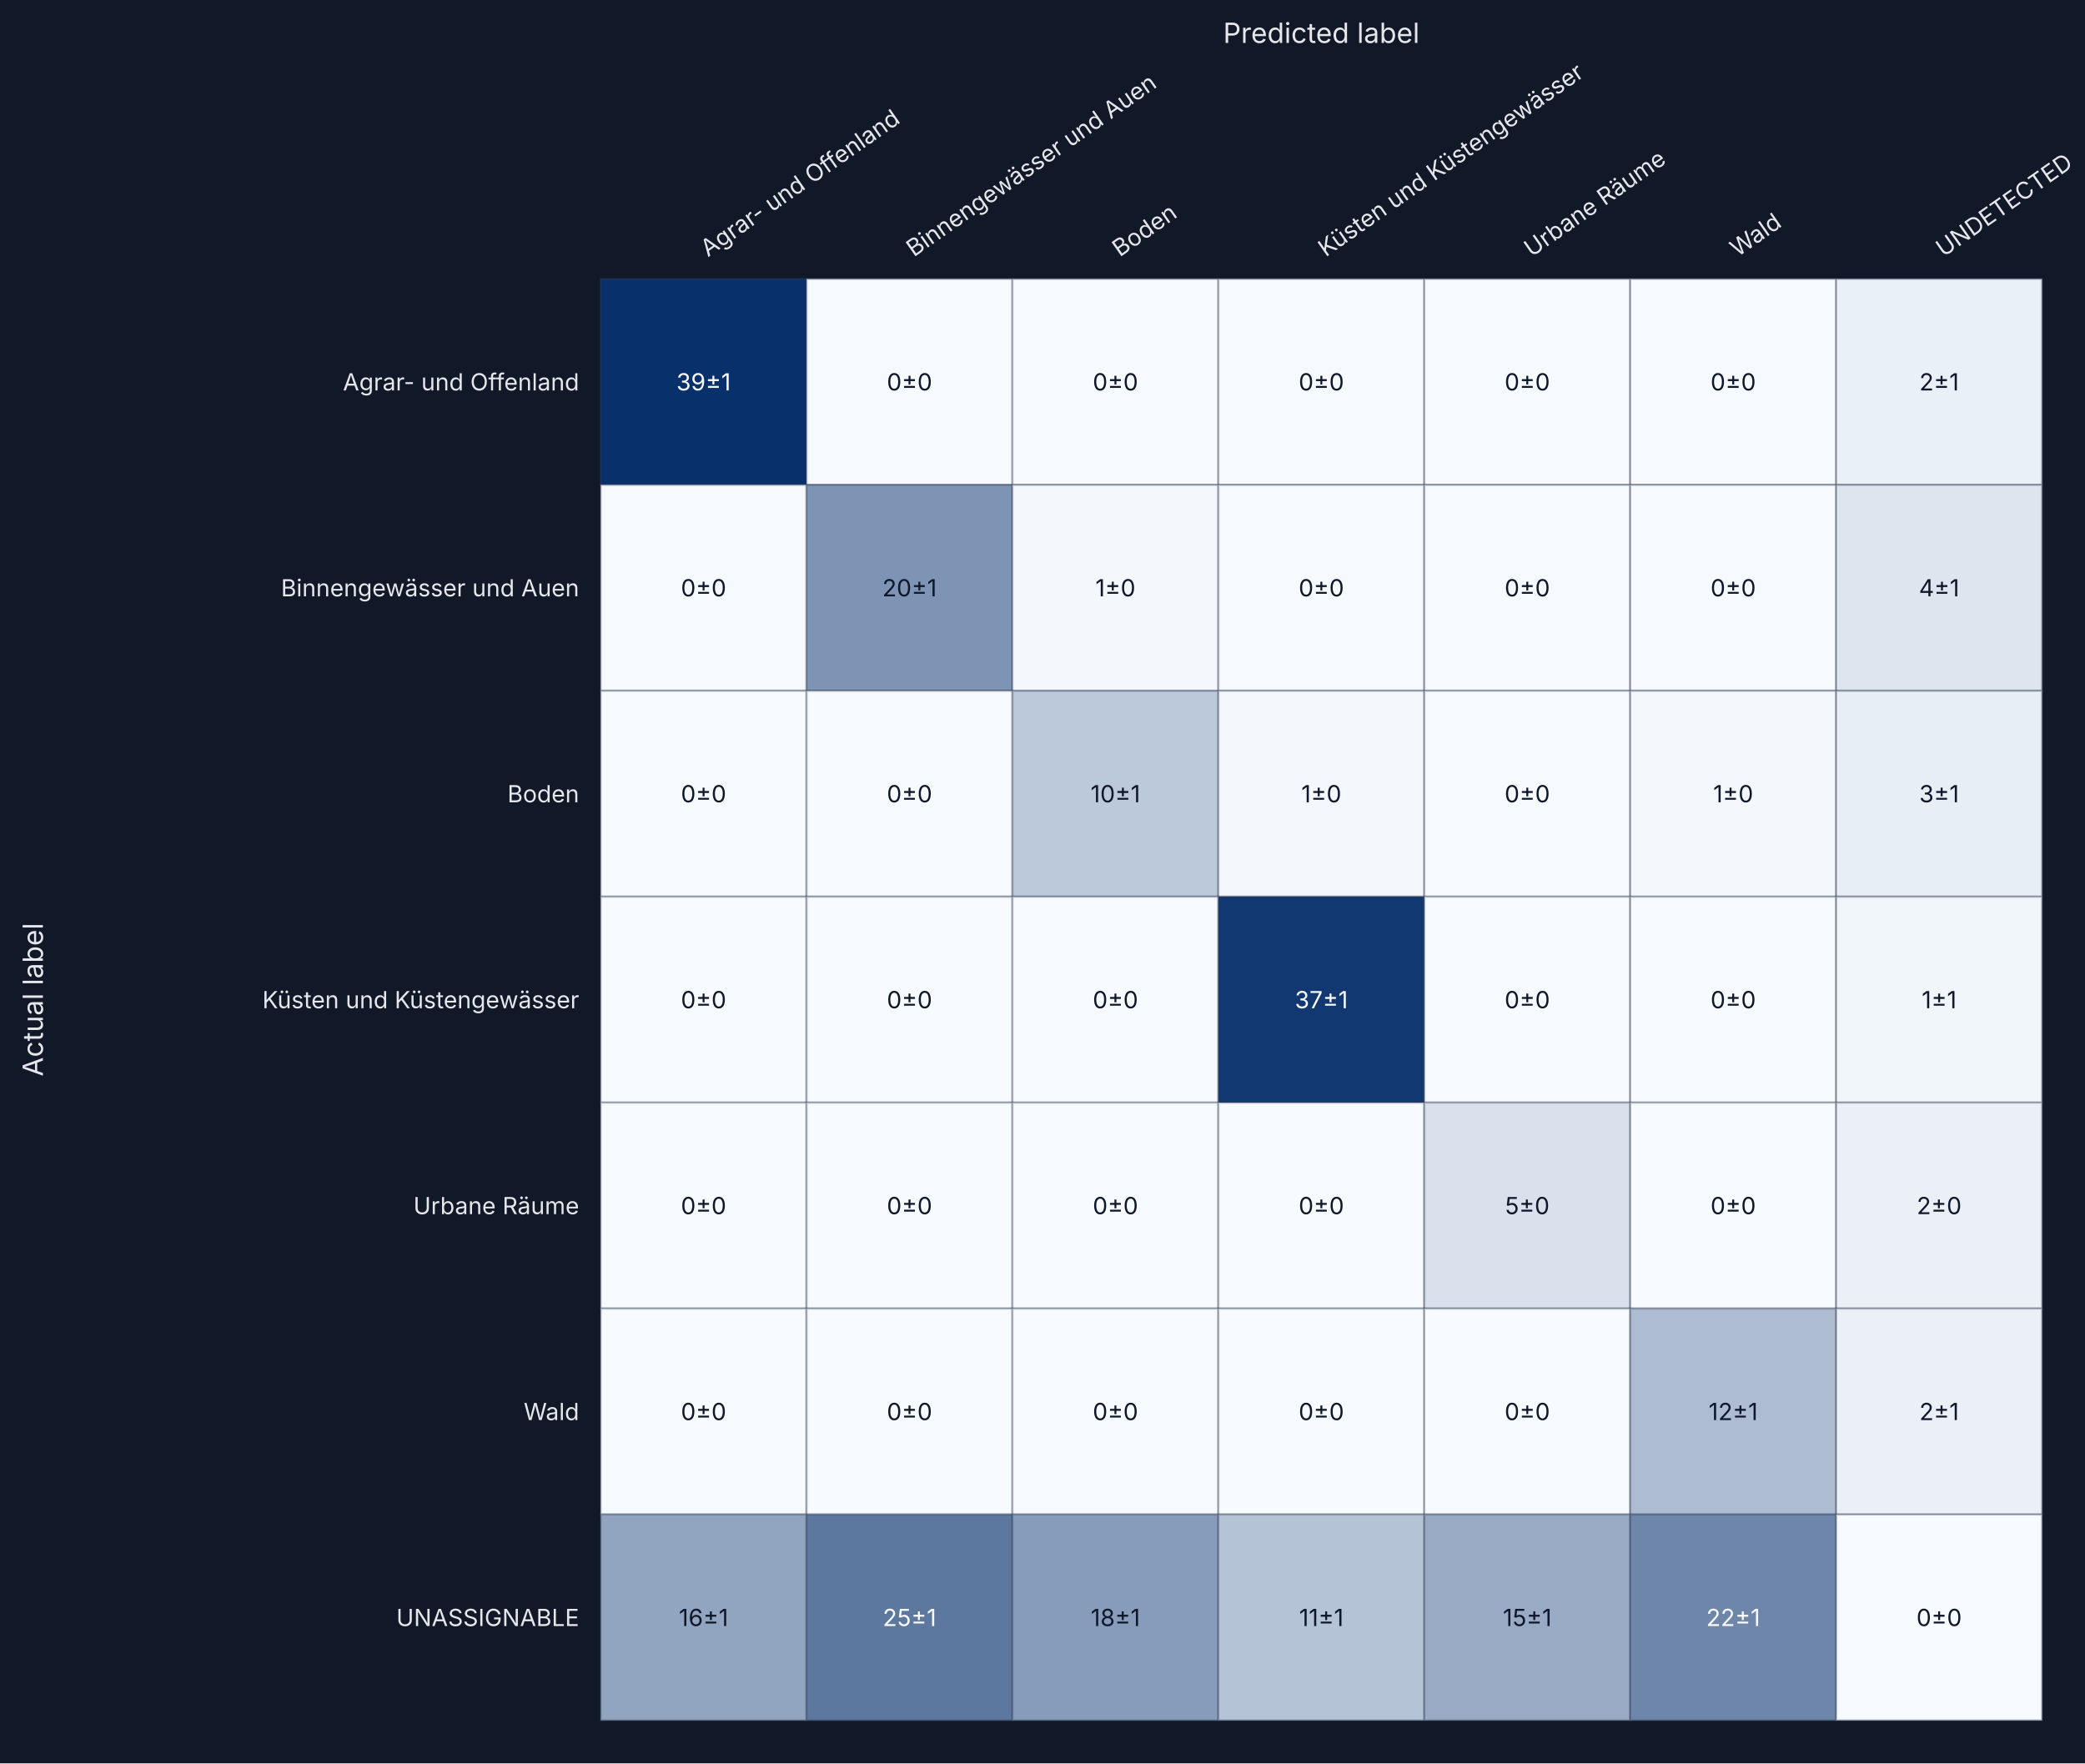
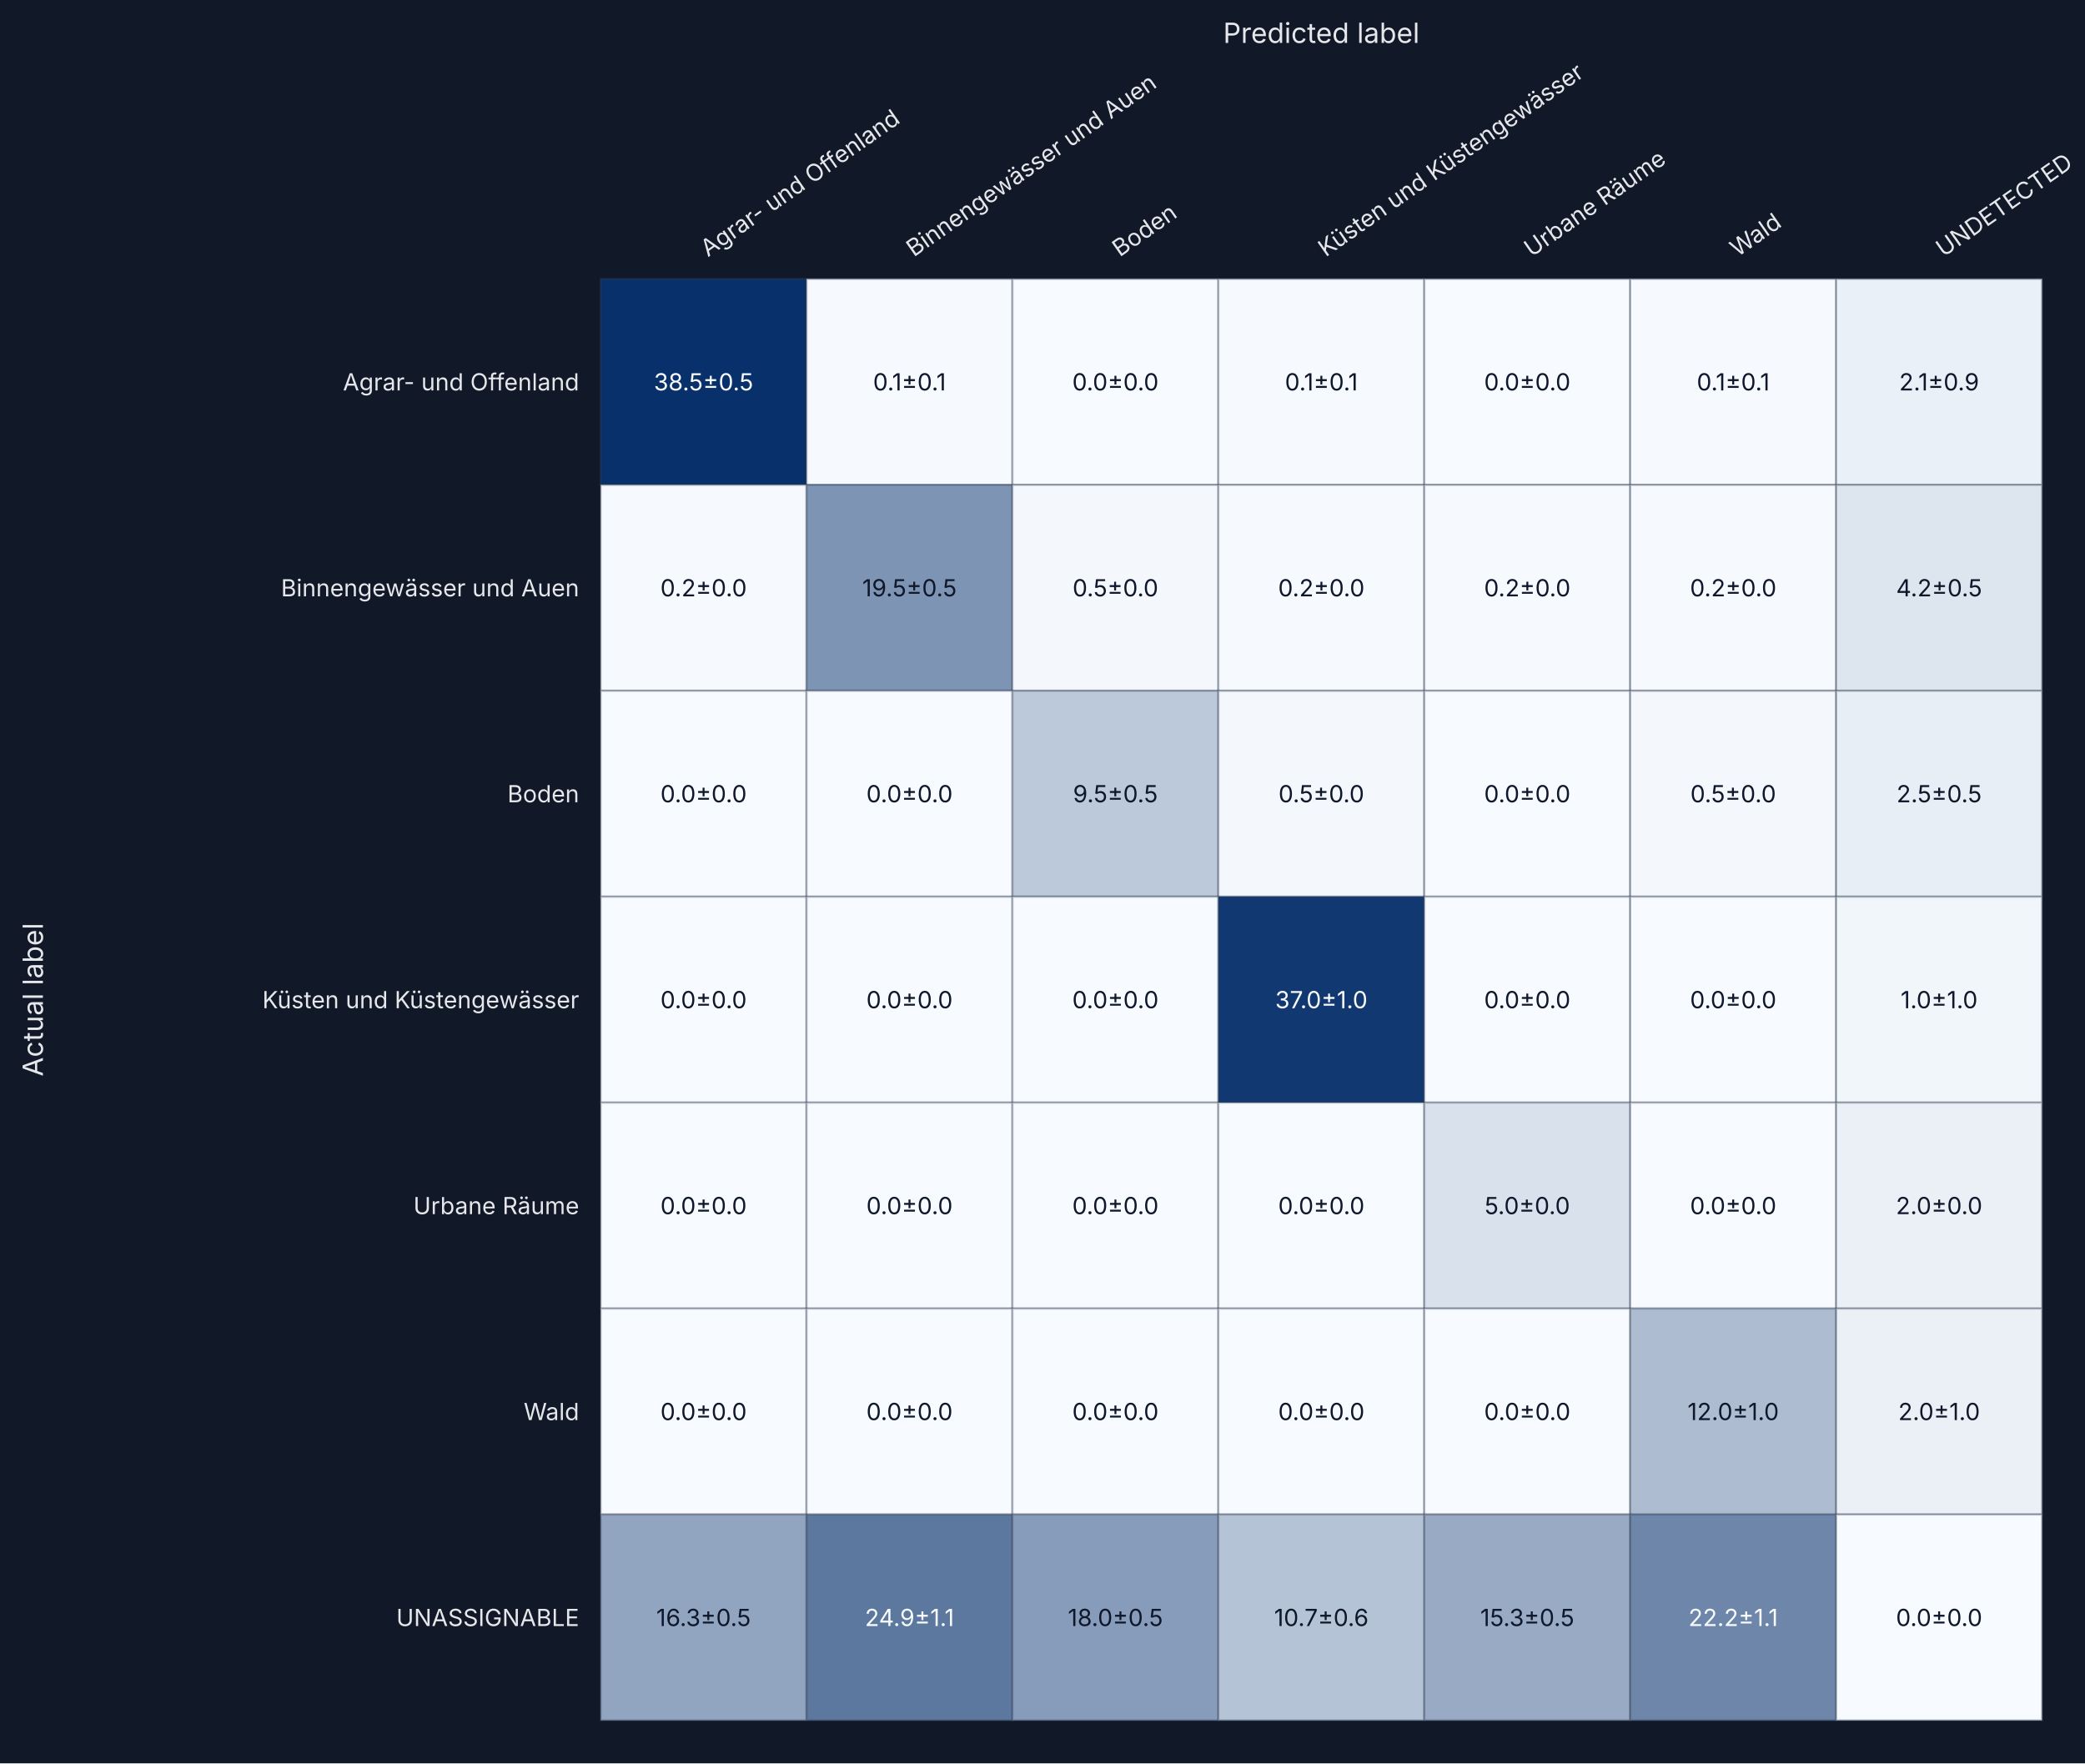
<svg xmlns="http://www.w3.org/2000/svg" width="972" height="822" viewBox="0 0 972 822" style="color: rgb(229, 231, 235); font-family: Inter, Arial, sans-serif; background-color: rgba(0, 0, 0, 0);">
  <rect x="0" y="0" width="972" height="822" fill="rgb(17, 24, 39)" />
  <text x="616" y="20" text-anchor="middle" fill="currentColor" font-size="13">Predicted label</text>
  <text x="20" y="466" transform="rotate(-90 20 466)" text-anchor="middle" fill="currentColor" font-size="13">Actual label</text>
  <text x="270" y="182" text-anchor="end" fill="currentColor" font-size="11">Agrar- und Offenland</text>
  <text x="270" y="278" text-anchor="end" fill="currentColor" font-size="11">Binnengewässer und Auen</text>
  <text x="270" y="374" text-anchor="end" fill="currentColor" font-size="11">Boden</text>
  <text x="270" y="470" text-anchor="end" fill="currentColor" font-size="11">Küsten und Küstengewässer</text>
  <text x="270" y="566" text-anchor="end" fill="currentColor" font-size="11">Urbane Räume</text>
  <text x="270" y="662" text-anchor="end" fill="currentColor" font-size="11">Wald</text>
  <text x="270" y="758" text-anchor="end" fill="currentColor" font-size="11">UNASSIGNABLE</text>
  <rect x="280" y="130" width="96" height="96" fill="rgb(8, 48, 107)" stroke="#33415555" stroke-width="1" style="cursor: crosshair;" />
-   <text x="328" y="182" text-anchor="middle" fill="#f8fafc" font-size="11">39±1</text>
+   <text x="328" y="182" text-anchor="middle" fill="#f8fafc" font-size="11">38.5±0.5</text>
  <rect x="376" y="130" width="96" height="96" fill="rgb(246, 250, 255)" stroke="#33415555" stroke-width="1" style="cursor: crosshair;" />
-   <text x="424" y="182" text-anchor="middle" fill="#0f172a" font-size="11">0±0</text>
+   <text x="424" y="182" text-anchor="middle" fill="#0f172a" font-size="11">0.1±0.1</text>
  <rect x="472" y="130" width="96" height="96" fill="rgb(247, 251, 255)" stroke="#33415555" stroke-width="1" style="cursor: crosshair;" />
-   <text x="520" y="182" text-anchor="middle" fill="#0f172a" font-size="11">0±0</text>
+   <text x="520" y="182" text-anchor="middle" fill="#0f172a" font-size="11">0.0±0.0</text>
  <rect x="568" y="130" width="96" height="96" fill="rgb(246, 250, 255)" stroke="#33415555" stroke-width="1" style="cursor: crosshair;" />
-   <text x="616" y="182" text-anchor="middle" fill="#0f172a" font-size="11">0±0</text>
+   <text x="616" y="182" text-anchor="middle" fill="#0f172a" font-size="11">0.1±0.1</text>
  <rect x="664" y="130" width="96" height="96" fill="rgb(247, 251, 255)" stroke="#33415555" stroke-width="1" style="cursor: crosshair;" />
-   <text x="712" y="182" text-anchor="middle" fill="#0f172a" font-size="11">0±0</text>
+   <text x="712" y="182" text-anchor="middle" fill="#0f172a" font-size="11">0.0±0.0</text>
  <rect x="760" y="130" width="96" height="96" fill="rgb(246, 250, 255)" stroke="#33415555" stroke-width="1" style="cursor: crosshair;" />
-   <text x="808" y="182" text-anchor="middle" fill="#0f172a" font-size="11">0±0</text>
+   <text x="808" y="182" text-anchor="middle" fill="#0f172a" font-size="11">0.1±0.1</text>
  <rect x="856" y="130" width="96" height="96" fill="rgb(234, 240, 247)" stroke="#33415555" stroke-width="1" style="cursor: crosshair;" />
-   <text x="904" y="182" text-anchor="middle" fill="#0f172a" font-size="11">2±1</text>
+   <text x="904" y="182" text-anchor="middle" fill="#0f172a" font-size="11">2.1±0.9</text>
  <rect x="280" y="226" width="96" height="96" fill="rgb(246, 250, 254)" stroke="#33415555" stroke-width="1" style="cursor: crosshair;" />
-   <text x="328" y="278" text-anchor="middle" fill="#0f172a" font-size="11">0±0</text>
+   <text x="328" y="278" text-anchor="middle" fill="#0f172a" font-size="11">0.2±0.0</text>
  <rect x="376" y="226" width="96" height="96" fill="rgb(126, 148, 180)" stroke="#33415555" stroke-width="1" style="cursor: crosshair;" />
-   <text x="424" y="278" text-anchor="middle" fill="#0f172a" font-size="11">20±1</text>
+   <text x="424" y="278" text-anchor="middle" fill="#0f172a" font-size="11">19.5±0.5</text>
  <rect x="472" y="226" width="96" height="96" fill="rgb(244, 248, 253)" stroke="#33415555" stroke-width="1" style="cursor: crosshair;" />
-   <text x="520" y="278" text-anchor="middle" fill="#0f172a" font-size="11">1±0</text>
+   <text x="520" y="278" text-anchor="middle" fill="#0f172a" font-size="11">0.5±0.0</text>
  <rect x="568" y="226" width="96" height="96" fill="rgb(246, 250, 254)" stroke="#33415555" stroke-width="1" style="cursor: crosshair;" />
-   <text x="616" y="278" text-anchor="middle" fill="#0f172a" font-size="11">0±0</text>
+   <text x="616" y="278" text-anchor="middle" fill="#0f172a" font-size="11">0.2±0.0</text>
  <rect x="664" y="226" width="96" height="96" fill="rgb(246, 250, 254)" stroke="#33415555" stroke-width="1" style="cursor: crosshair;" />
-   <text x="712" y="278" text-anchor="middle" fill="#0f172a" font-size="11">0±0</text>
+   <text x="712" y="278" text-anchor="middle" fill="#0f172a" font-size="11">0.2±0.0</text>
  <rect x="760" y="226" width="96" height="96" fill="rgb(246, 250, 254)" stroke="#33415555" stroke-width="1" style="cursor: crosshair;" />
-   <text x="808" y="278" text-anchor="middle" fill="#0f172a" font-size="11">0±0</text>
+   <text x="808" y="278" text-anchor="middle" fill="#0f172a" font-size="11">0.2±0.0</text>
  <rect x="856" y="226" width="96" height="96" fill="rgb(221, 229, 239)" stroke="#33415555" stroke-width="1" style="cursor: crosshair;" />
-   <text x="904" y="278" text-anchor="middle" fill="#0f172a" font-size="11">4±1</text>
+   <text x="904" y="278" text-anchor="middle" fill="#0f172a" font-size="11">4.2±0.5</text>
  <rect x="280" y="322" width="96" height="96" fill="rgb(247, 251, 255)" stroke="#33415555" stroke-width="1" style="cursor: crosshair;" />
-   <text x="328" y="374" text-anchor="middle" fill="#0f172a" font-size="11">0±0</text>
+   <text x="328" y="374" text-anchor="middle" fill="#0f172a" font-size="11">0.0±0.0</text>
  <rect x="376" y="322" width="96" height="96" fill="rgb(247, 251, 255)" stroke="#33415555" stroke-width="1" style="cursor: crosshair;" />
-   <text x="424" y="374" text-anchor="middle" fill="#0f172a" font-size="11">0±0</text>
+   <text x="424" y="374" text-anchor="middle" fill="#0f172a" font-size="11">0.0±0.0</text>
  <rect x="472" y="322" width="96" height="96" fill="rgb(188, 201, 218)" stroke="#33415555" stroke-width="1" style="cursor: crosshair;" />
-   <text x="520" y="374" text-anchor="middle" fill="#0f172a" font-size="11">10±1</text>
+   <text x="520" y="374" text-anchor="middle" fill="#0f172a" font-size="11">9.5±0.5</text>
  <rect x="568" y="322" width="96" height="96" fill="rgb(244, 248, 253)" stroke="#33415555" stroke-width="1" style="cursor: crosshair;" />
-   <text x="616" y="374" text-anchor="middle" fill="#0f172a" font-size="11">1±0</text>
+   <text x="616" y="374" text-anchor="middle" fill="#0f172a" font-size="11">0.5±0.0</text>
  <rect x="664" y="322" width="96" height="96" fill="rgb(247, 251, 255)" stroke="#33415555" stroke-width="1" style="cursor: crosshair;" />
-   <text x="712" y="374" text-anchor="middle" fill="#0f172a" font-size="11">0±0</text>
+   <text x="712" y="374" text-anchor="middle" fill="#0f172a" font-size="11">0.0±0.0</text>
  <rect x="760" y="322" width="96" height="96" fill="rgb(244, 248, 253)" stroke="#33415555" stroke-width="1" style="cursor: crosshair;" />
-   <text x="808" y="374" text-anchor="middle" fill="#0f172a" font-size="11">1±0</text>
+   <text x="808" y="374" text-anchor="middle" fill="#0f172a" font-size="11">0.5±0.0</text>
  <rect x="856" y="322" width="96" height="96" fill="rgb(231, 238, 245)" stroke="#33415555" stroke-width="1" style="cursor: crosshair;" />
-   <text x="904" y="374" text-anchor="middle" fill="#0f172a" font-size="11">3±1</text>
+   <text x="904" y="374" text-anchor="middle" fill="#0f172a" font-size="11">2.5±0.5</text>
  <rect x="280" y="418" width="96" height="96" fill="rgb(247, 251, 255)" stroke="#33415555" stroke-width="1" style="cursor: crosshair;" />
-   <text x="328" y="470" text-anchor="middle" fill="#0f172a" font-size="11">0±0</text>
+   <text x="328" y="470" text-anchor="middle" fill="#0f172a" font-size="11">0.0±0.0</text>
  <rect x="376" y="418" width="96" height="96" fill="rgb(247, 251, 255)" stroke="#33415555" stroke-width="1" style="cursor: crosshair;" />
-   <text x="424" y="470" text-anchor="middle" fill="#0f172a" font-size="11">0±0</text>
+   <text x="424" y="470" text-anchor="middle" fill="#0f172a" font-size="11">0.0±0.0</text>
  <rect x="472" y="418" width="96" height="96" fill="rgb(247, 251, 255)" stroke="#33415555" stroke-width="1" style="cursor: crosshair;" />
-   <text x="520" y="470" text-anchor="middle" fill="#0f172a" font-size="11">0±0</text>
+   <text x="520" y="470" text-anchor="middle" fill="#0f172a" font-size="11">0.0±0.0</text>
  <rect x="568" y="418" width="96" height="96" fill="rgb(17, 56, 113)" stroke="#33415555" stroke-width="1" style="cursor: crosshair;" />
-   <text x="616" y="470" text-anchor="middle" fill="#f8fafc" font-size="11">37±1</text>
+   <text x="616" y="470" text-anchor="middle" fill="#f8fafc" font-size="11">37.0±1.0</text>
  <rect x="664" y="418" width="96" height="96" fill="rgb(247, 251, 255)" stroke="#33415555" stroke-width="1" style="cursor: crosshair;" />
-   <text x="712" y="470" text-anchor="middle" fill="#0f172a" font-size="11">0±0</text>
+   <text x="712" y="470" text-anchor="middle" fill="#0f172a" font-size="11">0.0±0.0</text>
  <rect x="760" y="418" width="96" height="96" fill="rgb(247, 251, 255)" stroke="#33415555" stroke-width="1" style="cursor: crosshair;" />
-   <text x="808" y="470" text-anchor="middle" fill="#0f172a" font-size="11">0±0</text>
+   <text x="808" y="470" text-anchor="middle" fill="#0f172a" font-size="11">0.0±0.0</text>
  <rect x="856" y="418" width="96" height="96" fill="rgb(241, 246, 251)" stroke="#33415555" stroke-width="1" style="cursor: crosshair;" />
-   <text x="904" y="470" text-anchor="middle" fill="#0f172a" font-size="11">1±1</text>
+   <text x="904" y="470" text-anchor="middle" fill="#0f172a" font-size="11">1.0±1.0</text>
  <rect x="280" y="514" width="96" height="96" fill="rgb(247, 251, 255)" stroke="#33415555" stroke-width="1" style="cursor: crosshair;" />
-   <text x="328" y="566" text-anchor="middle" fill="#0f172a" font-size="11">0±0</text>
+   <text x="328" y="566" text-anchor="middle" fill="#0f172a" font-size="11">0.0±0.0</text>
  <rect x="376" y="514" width="96" height="96" fill="rgb(247, 251, 255)" stroke="#33415555" stroke-width="1" style="cursor: crosshair;" />
-   <text x="424" y="566" text-anchor="middle" fill="#0f172a" font-size="11">0±0</text>
+   <text x="424" y="566" text-anchor="middle" fill="#0f172a" font-size="11">0.0±0.0</text>
  <rect x="472" y="514" width="96" height="96" fill="rgb(247, 251, 255)" stroke="#33415555" stroke-width="1" style="cursor: crosshair;" />
-   <text x="520" y="566" text-anchor="middle" fill="#0f172a" font-size="11">0±0</text>
+   <text x="520" y="566" text-anchor="middle" fill="#0f172a" font-size="11">0.0±0.0</text>
  <rect x="568" y="514" width="96" height="96" fill="rgb(247, 251, 255)" stroke="#33415555" stroke-width="1" style="cursor: crosshair;" />
-   <text x="616" y="566" text-anchor="middle" fill="#0f172a" font-size="11">0±0</text>
+   <text x="616" y="566" text-anchor="middle" fill="#0f172a" font-size="11">0.0±0.0</text>
  <rect x="664" y="514" width="96" height="96" fill="rgb(216, 225, 236)" stroke="#33415555" stroke-width="1" style="cursor: crosshair;" />
-   <text x="712" y="566" text-anchor="middle" fill="#0f172a" font-size="11">5±0</text>
+   <text x="712" y="566" text-anchor="middle" fill="#0f172a" font-size="11">5.0±0.0</text>
  <rect x="760" y="514" width="96" height="96" fill="rgb(247, 251, 255)" stroke="#33415555" stroke-width="1" style="cursor: crosshair;" />
-   <text x="808" y="566" text-anchor="middle" fill="#0f172a" font-size="11">0±0</text>
+   <text x="808" y="566" text-anchor="middle" fill="#0f172a" font-size="11">0.0±0.0</text>
  <rect x="856" y="514" width="96" height="96" fill="rgb(235, 240, 247)" stroke="#33415555" stroke-width="1" style="cursor: crosshair;" />
-   <text x="904" y="566" text-anchor="middle" fill="#0f172a" font-size="11">2±0</text>
+   <text x="904" y="566" text-anchor="middle" fill="#0f172a" font-size="11">2.0±0.0</text>
  <rect x="280" y="610" width="96" height="96" fill="rgb(247, 251, 255)" stroke="#33415555" stroke-width="1" style="cursor: crosshair;" />
-   <text x="328" y="662" text-anchor="middle" fill="#0f172a" font-size="11">0±0</text>
+   <text x="328" y="662" text-anchor="middle" fill="#0f172a" font-size="11">0.0±0.0</text>
  <rect x="376" y="610" width="96" height="96" fill="rgb(247, 251, 255)" stroke="#33415555" stroke-width="1" style="cursor: crosshair;" />
-   <text x="424" y="662" text-anchor="middle" fill="#0f172a" font-size="11">0±0</text>
+   <text x="424" y="662" text-anchor="middle" fill="#0f172a" font-size="11">0.0±0.0</text>
  <rect x="472" y="610" width="96" height="96" fill="rgb(247, 251, 255)" stroke="#33415555" stroke-width="1" style="cursor: crosshair;" />
-   <text x="520" y="662" text-anchor="middle" fill="#0f172a" font-size="11">0±0</text>
+   <text x="520" y="662" text-anchor="middle" fill="#0f172a" font-size="11">0.0±0.0</text>
  <rect x="568" y="610" width="96" height="96" fill="rgb(247, 251, 255)" stroke="#33415555" stroke-width="1" style="cursor: crosshair;" />
-   <text x="616" y="662" text-anchor="middle" fill="#0f172a" font-size="11">0±0</text>
+   <text x="616" y="662" text-anchor="middle" fill="#0f172a" font-size="11">0.0±0.0</text>
  <rect x="664" y="610" width="96" height="96" fill="rgb(247, 251, 255)" stroke="#33415555" stroke-width="1" style="cursor: crosshair;" />
-   <text x="712" y="662" text-anchor="middle" fill="#0f172a" font-size="11">0±0</text>
+   <text x="712" y="662" text-anchor="middle" fill="#0f172a" font-size="11">0.0±0.0</text>
  <rect x="760" y="610" width="96" height="96" fill="rgb(173, 188, 209)" stroke="#33415555" stroke-width="1" style="cursor: crosshair;" />
-   <text x="808" y="662" text-anchor="middle" fill="#0f172a" font-size="11">12±1</text>
+   <text x="808" y="662" text-anchor="middle" fill="#0f172a" font-size="11">12.0±1.0</text>
  <rect x="856" y="610" width="96" height="96" fill="rgb(235, 240, 247)" stroke="#33415555" stroke-width="1" style="cursor: crosshair;" />
-   <text x="904" y="662" text-anchor="middle" fill="#0f172a" font-size="11">2±1</text>
+   <text x="904" y="662" text-anchor="middle" fill="#0f172a" font-size="11">2.0±1.0</text>
  <rect x="280" y="706" width="96" height="96" fill="rgb(146, 165, 192)" stroke="#33415555" stroke-width="1" style="cursor: crosshair;" />
-   <text x="328" y="758" text-anchor="middle" fill="#0f172a" font-size="11">16±1</text>
+   <text x="328" y="758" text-anchor="middle" fill="#0f172a" font-size="11">16.3±0.5</text>
  <rect x="376" y="706" width="96" height="96" fill="rgb(93, 120, 159)" stroke="#33415555" stroke-width="1" style="cursor: crosshair;" />
-   <text x="424" y="758" text-anchor="middle" fill="#f8fafc" font-size="11">25±1</text>
+   <text x="424" y="758" text-anchor="middle" fill="#f8fafc" font-size="11">24.9±1.1</text>
  <rect x="472" y="706" width="96" height="96" fill="rgb(135, 156, 186)" stroke="#33415555" stroke-width="1" style="cursor: crosshair;" />
-   <text x="520" y="758" text-anchor="middle" fill="#0f172a" font-size="11">18±1</text>
+   <text x="520" y="758" text-anchor="middle" fill="#0f172a" font-size="11">18.0±0.5</text>
  <rect x="568" y="706" width="96" height="96" fill="rgb(181, 195, 214)" stroke="#33415555" stroke-width="1" style="cursor: crosshair;" />
-   <text x="616" y="758" text-anchor="middle" fill="#0f172a" font-size="11">11±1</text>
+   <text x="616" y="758" text-anchor="middle" fill="#0f172a" font-size="11">10.7±0.6</text>
  <rect x="664" y="706" width="96" height="96" fill="rgb(152, 170, 196)" stroke="#33415555" stroke-width="1" style="cursor: crosshair;" />
-   <text x="712" y="758" text-anchor="middle" fill="#0f172a" font-size="11">15±1</text>
+   <text x="712" y="758" text-anchor="middle" fill="#0f172a" font-size="11">15.3±0.5</text>
  <rect x="760" y="706" width="96" height="96" fill="rgb(109, 134, 170)" stroke="#33415555" stroke-width="1" style="cursor: crosshair;" />
-   <text x="808" y="758" text-anchor="middle" fill="#f8fafc" font-size="11">22±1</text>
+   <text x="808" y="758" text-anchor="middle" fill="#f8fafc" font-size="11">22.2±1.1</text>
  <rect x="856" y="706" width="96" height="96" fill="rgb(247, 251, 255)" stroke="#33415555" stroke-width="1" style="cursor: crosshair;" />
-   <text x="904" y="758" text-anchor="middle" fill="#0f172a" font-size="11">0±0</text>
+   <text x="904" y="758" text-anchor="middle" fill="#0f172a" font-size="11">0.0±0.0</text>
  <text x="330" y="120" transform="rotate(-35 330 120)" text-anchor="start" fill="currentColor" font-size="11">Agrar- und Offenland</text>
  <text x="426" y="120" transform="rotate(-35 426 120)" text-anchor="start" fill="currentColor" font-size="11">Binnengewässer und Auen</text>
  <text x="522" y="120" transform="rotate(-35 522 120)" text-anchor="start" fill="currentColor" font-size="11">Boden</text>
  <text x="618" y="120" transform="rotate(-35 618 120)" text-anchor="start" fill="currentColor" font-size="11">Küsten und Küstengewässer</text>
  <text x="714" y="120" transform="rotate(-35 714 120)" text-anchor="start" fill="currentColor" font-size="11">Urbane Räume</text>
  <text x="810" y="120" transform="rotate(-35 810 120)" text-anchor="start" fill="currentColor" font-size="11">Wald</text>
  <text x="906" y="120" transform="rotate(-35 906 120)" text-anchor="start" fill="currentColor" font-size="11">UNDETECTED</text>
</svg>
